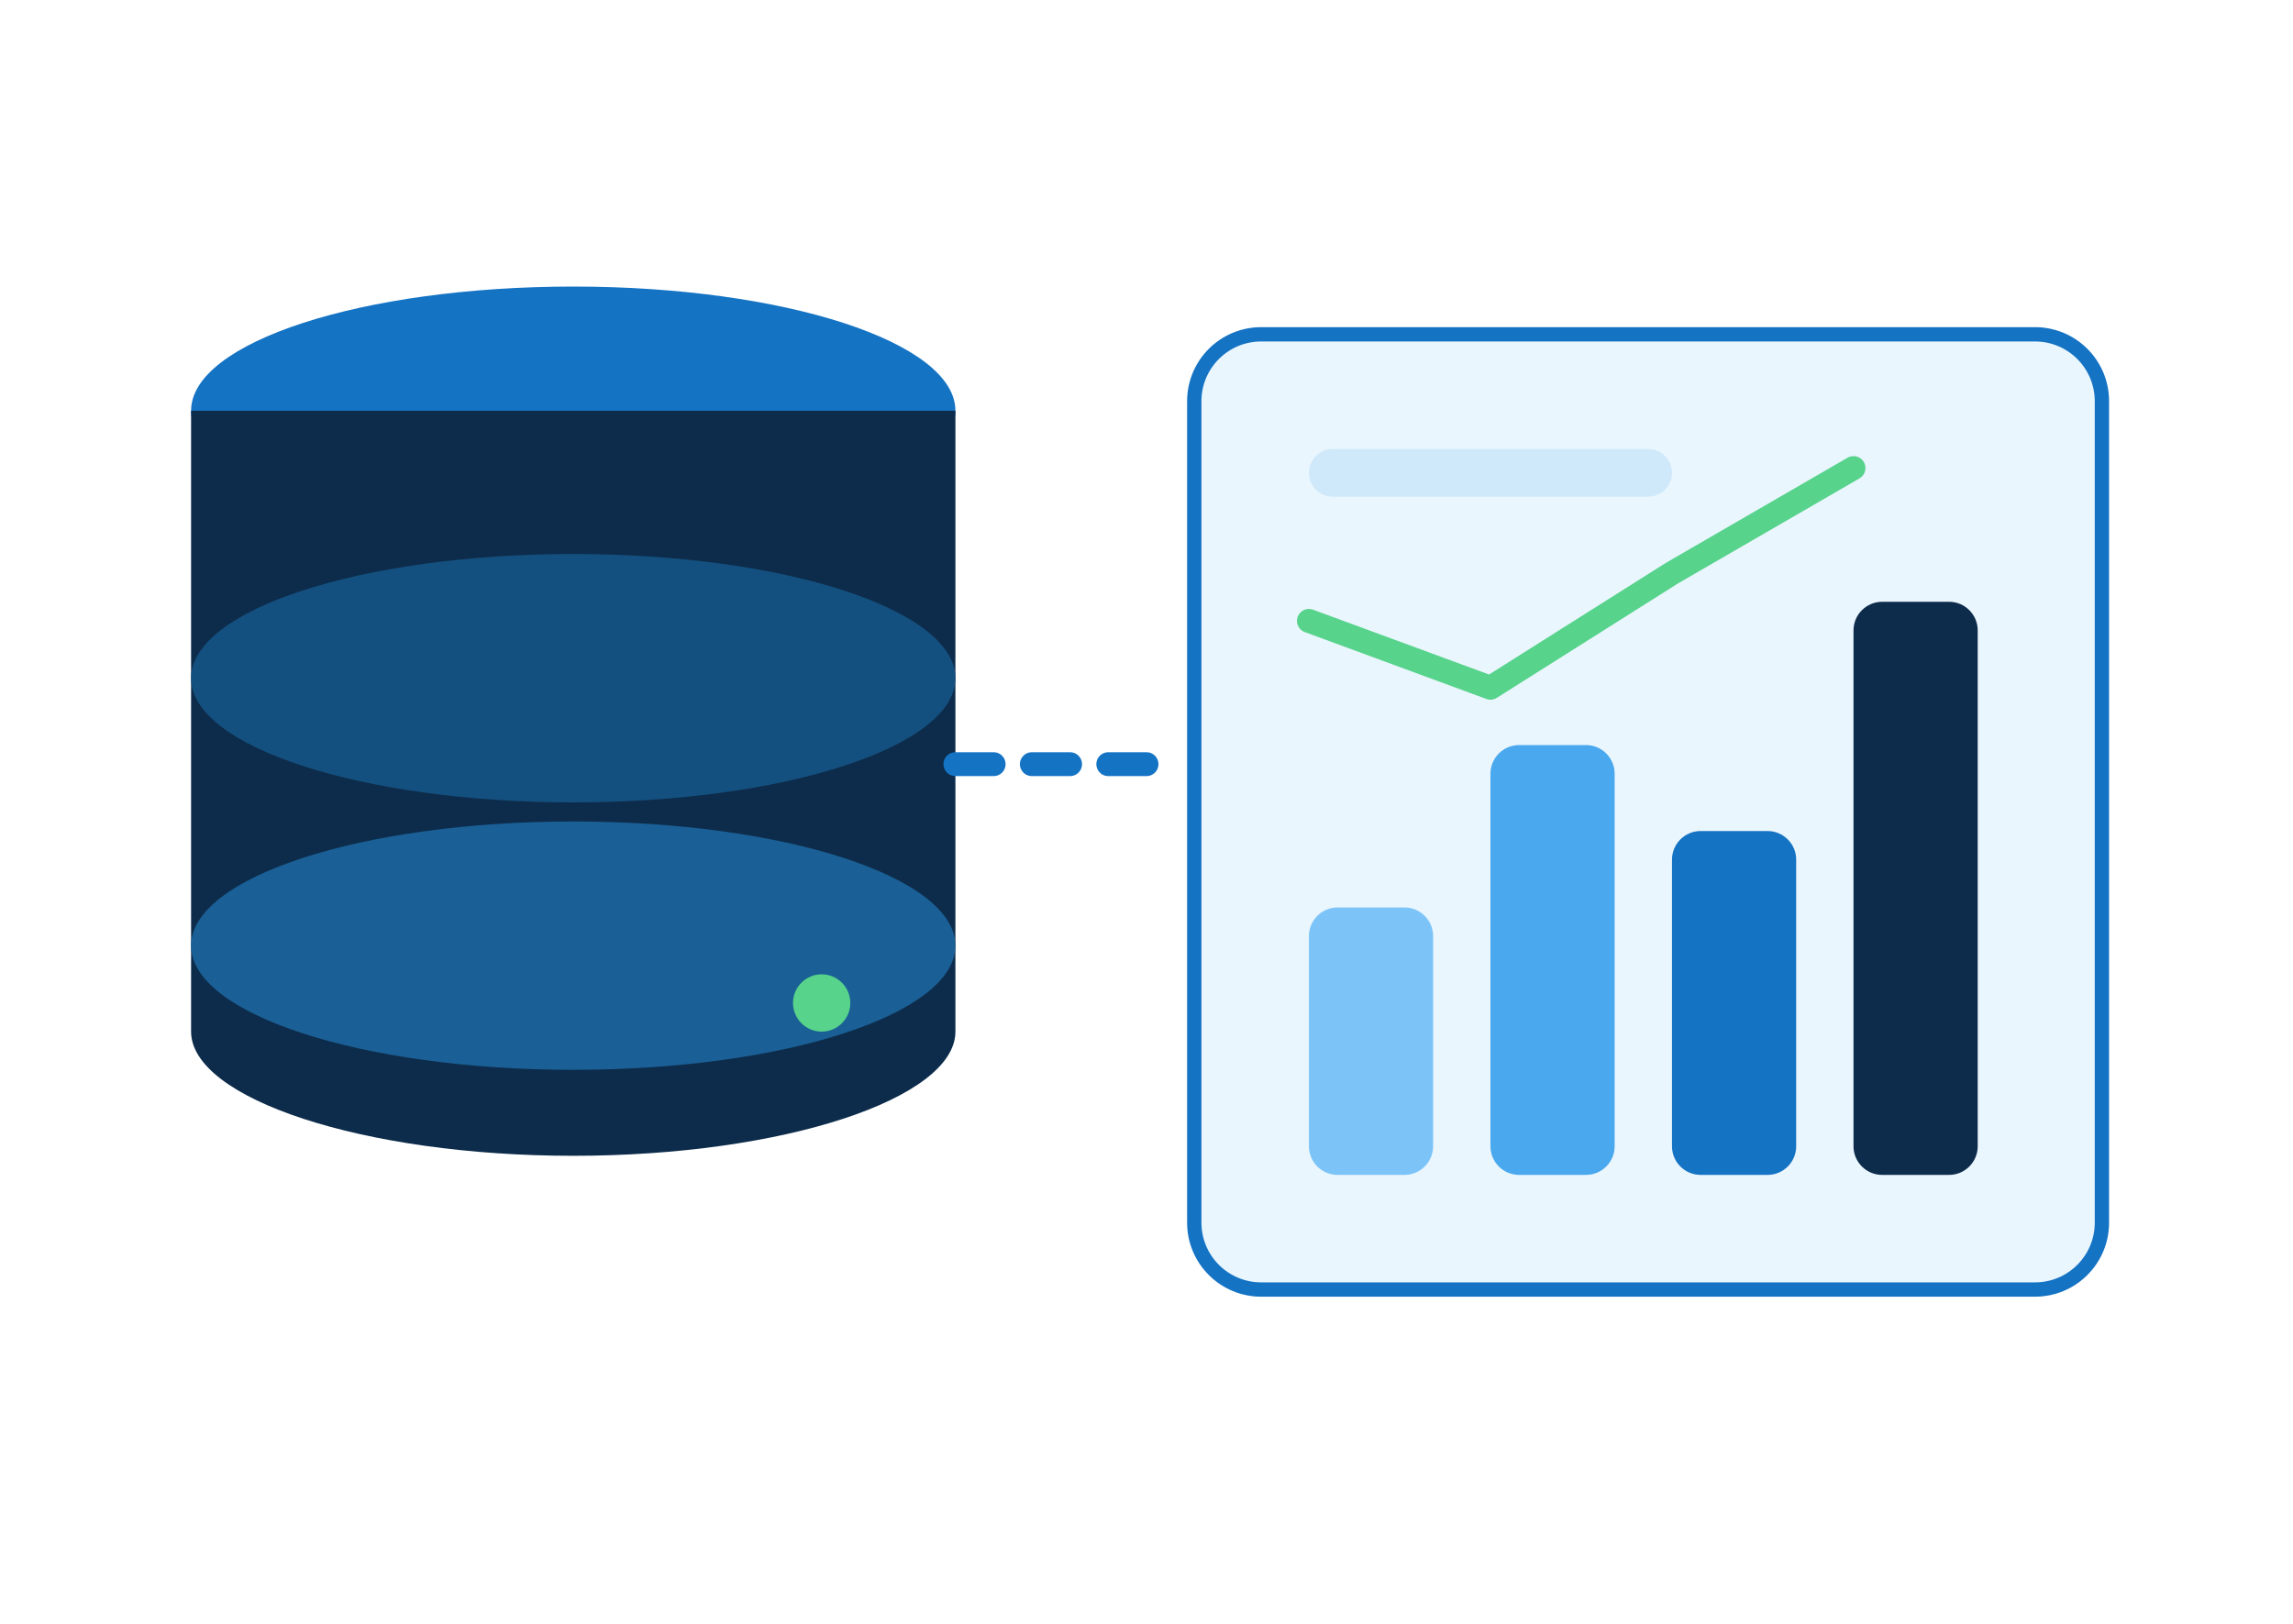
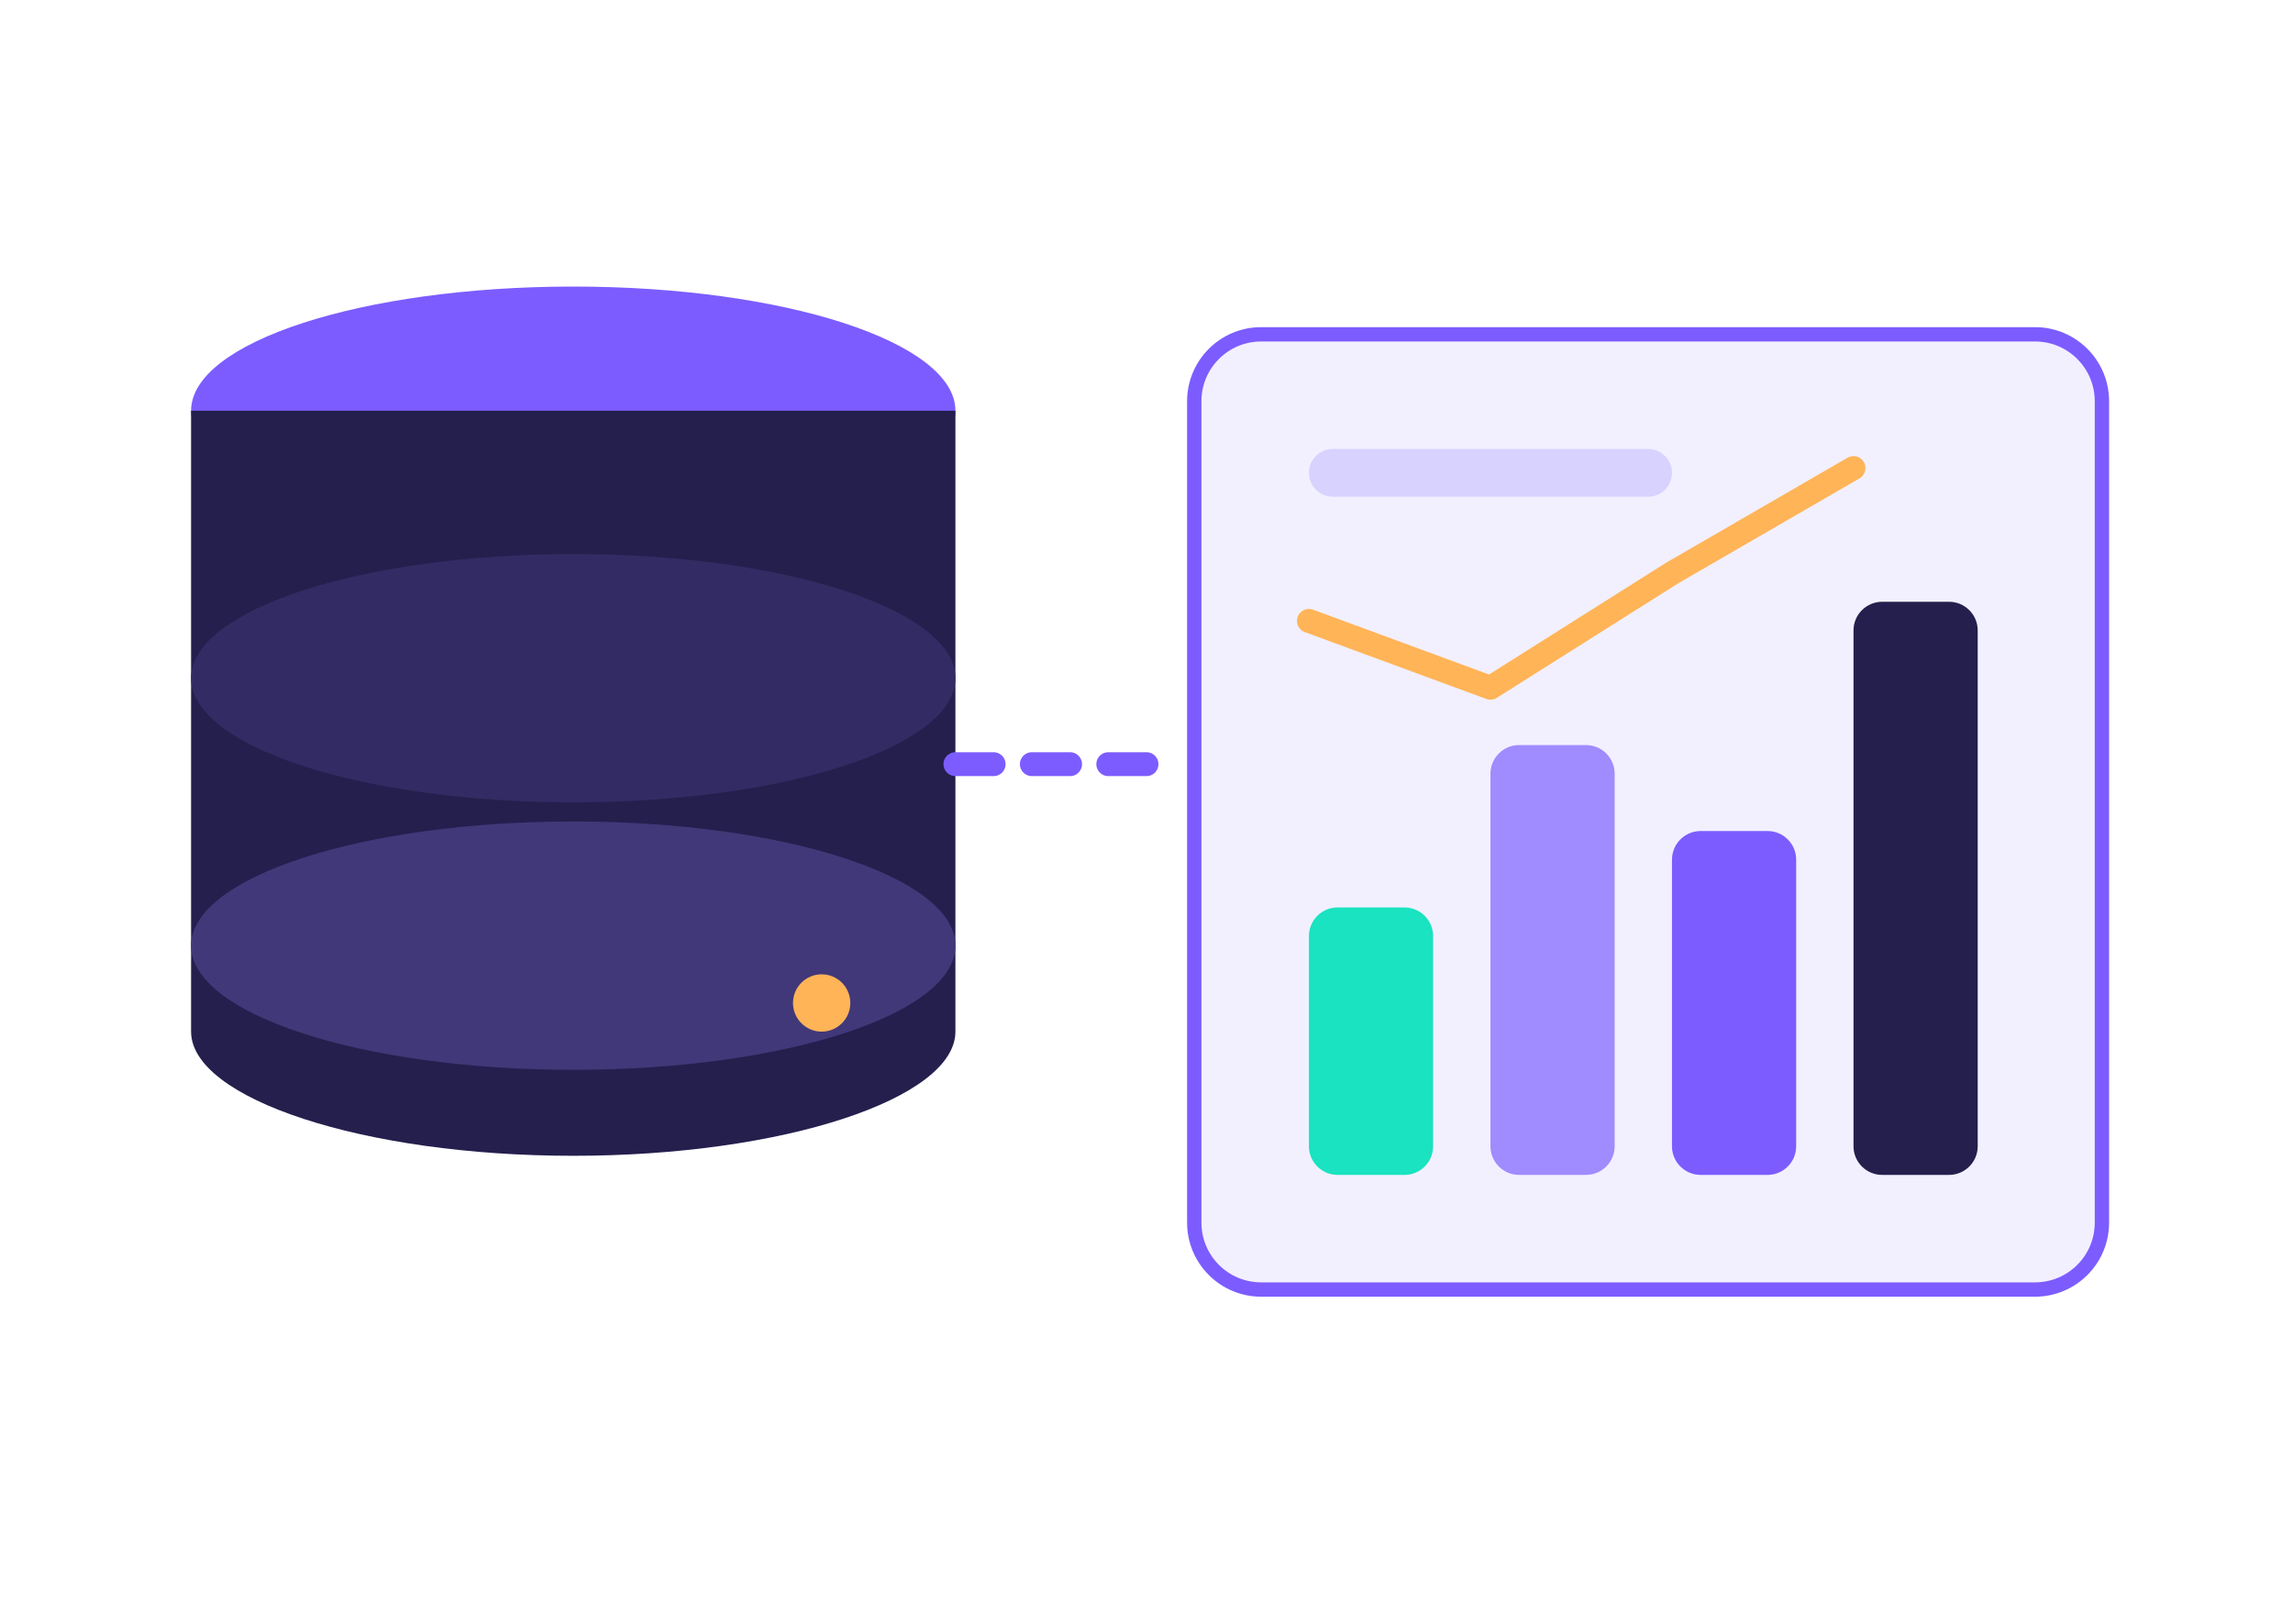
<svg xmlns="http://www.w3.org/2000/svg" viewBox="0 0 480 340" role="img" aria-label="Data engineering and analytics illustration">
  <g transform="translate(40 60)">
-     <ellipse cx="80" cy="26" rx="80" ry="26" fill="#1573c4" />
-     <path d="M0 26v130c0 14 36 26 80 26s80-12 80-26V26" fill="#0d2c4b" />
-     <ellipse cx="80" cy="82" rx="80" ry="26" fill="#14507f" />
-     <ellipse cx="80" cy="138" rx="80" ry="26" fill="#1a5f95" />
-     <circle cx="132" cy="150" r="6" fill="#57d38c" />
+     <ellipse cx="80" cy="26" rx="80" ry="26" fill="#7c5cff" />
+     <path d="M0 26v130c0 14 36 26 80 26s80-12 80-26V26" fill="#241f4d" />
+     <ellipse cx="80" cy="82" rx="80" ry="26" fill="#332b63" />
+     <ellipse cx="80" cy="138" rx="80" ry="26" fill="#413879" />
+     <circle cx="132" cy="150" r="6" fill="#ffb457" />
  </g>
  <g transform="translate(250 70)">
-     <rect width="190" height="200" rx="14" fill="#eaf6fd" stroke="#1573c4" stroke-width="3" />
-     <rect x="24" y="120" width="26" height="56" rx="6" fill="#7cc4f8" />
-     <rect x="62" y="86" width="26" height="90" rx="6" fill="#4aa8ee" />
-     <rect x="100" y="104" width="26" height="72" rx="6" fill="#1573c4" />
-     <rect x="138" y="56" width="26" height="120" rx="6" fill="#0d2c4b" />
-     <path d="M24 60l38 14 38-24 38-22" stroke="#57d38c" stroke-width="5" fill="none" stroke-linecap="round" stroke-linejoin="round" />
-     <rect x="24" y="24" width="76" height="10" rx="5" fill="#cfe9fa" />
+     <rect width="190" height="200" rx="14" fill="#f2f0ff" stroke="#7c5cff" stroke-width="3" />
+     <rect x="24" y="120" width="26" height="56" rx="6" fill="#19e3c0" />
+     <rect x="62" y="86" width="26" height="90" rx="6" fill="#a08cff" />
+     <rect x="100" y="104" width="26" height="72" rx="6" fill="#7c5cff" />
+     <rect x="138" y="56" width="26" height="120" rx="6" fill="#241f4d" />
+     <path d="M24 60l38 14 38-24 38-22" stroke="#ffb457" stroke-width="5" fill="none" stroke-linecap="round" stroke-linejoin="round" />
+     <rect x="24" y="24" width="76" height="10" rx="5" fill="#d8d2ff" />
  </g>
-   <path d="M200 160h44" stroke="#1573c4" stroke-width="5" stroke-dasharray="8 8" stroke-linecap="round" />
+   <path d="M200 160h44" stroke="#7c5cff" stroke-width="5" stroke-dasharray="8 8" stroke-linecap="round" />
</svg>
